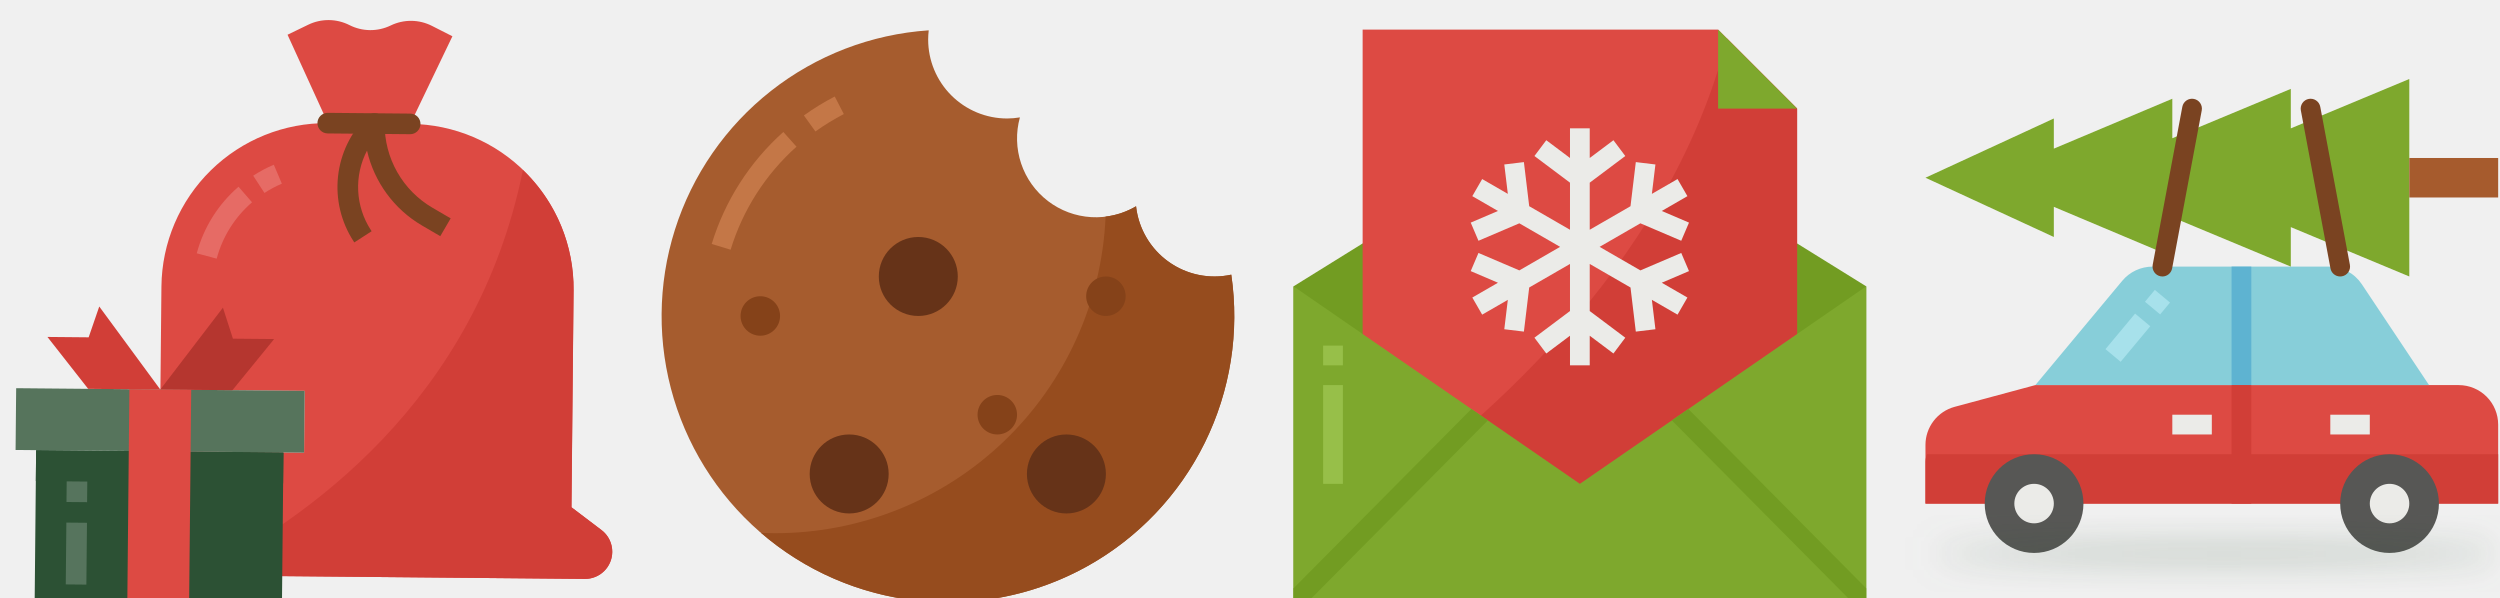
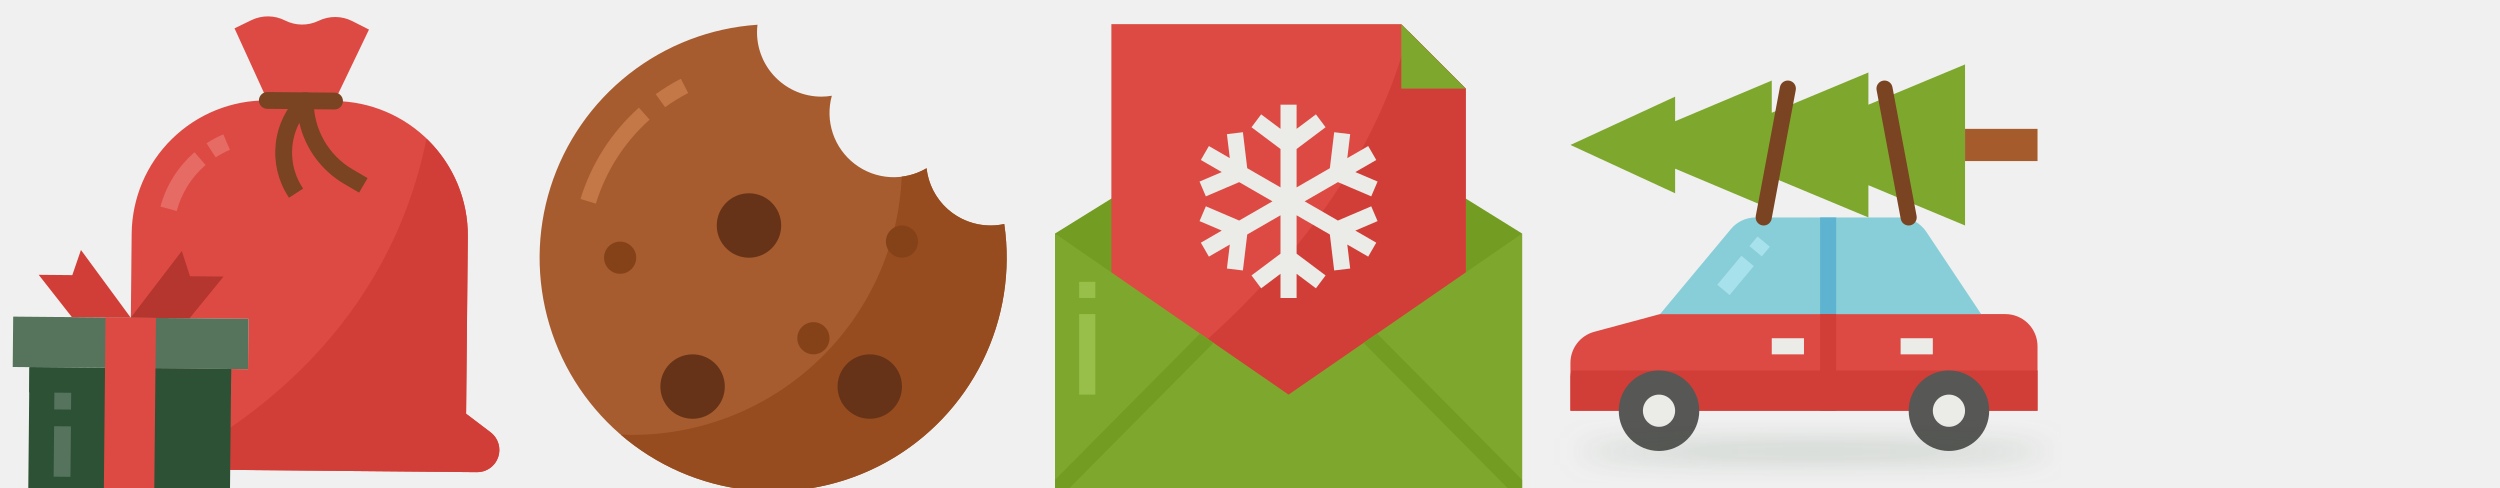
<svg xmlns="http://www.w3.org/2000/svg">
  <view id="presents" viewBox="0 0 74 74" />
  <svg width="74" height="74" viewBox="0 0 74 74" fill="none" x="0">
    <path d="M71.698 64.635C71.703 64.139 71.591 63.648 71.373 63.202C71.154 62.757 70.835 62.368 70.439 62.068L66.922 59.402L67.169 33.991C67.218 28.871 65.232 23.942 61.646 20.288C58.061 16.634 53.17 14.555 48.05 14.507L52.976 4.246L50.575 3.028C49.828 2.649 49.004 2.448 48.167 2.44C47.33 2.433 46.502 2.619 45.748 2.984C44.994 3.349 44.166 3.535 43.329 3.527C42.492 3.519 41.668 3.318 40.921 2.939C40.175 2.56 39.351 2.359 38.514 2.351C37.676 2.343 36.849 2.529 36.095 2.894L33.67 4.068L38.397 14.418C33.276 14.37 28.346 16.359 24.69 19.945C21.034 23.532 18.953 28.424 18.903 33.544L18.657 58.882L15.069 61.55C14.673 61.845 14.351 62.227 14.127 62.667C13.904 63.107 13.785 63.592 13.78 64.085C13.775 64.505 13.854 64.922 14.011 65.311C14.168 65.701 14.4 66.056 14.694 66.355C14.988 66.655 15.338 66.894 15.725 67.058C16.111 67.222 16.526 67.309 16.946 67.312L68.483 67.79C69.327 67.797 70.14 67.469 70.743 66.878C71.346 66.286 71.69 65.48 71.698 64.635Z" fill="#DD4A43" />
    <path d="M70.431 62.069L66.914 59.403L67.16 33.992C67.187 31.365 66.674 28.76 65.655 26.339C64.636 23.918 63.132 21.731 61.234 19.914C55.702 47.133 35.633 60.971 23.022 67.37L68.475 67.791C69.144 67.797 69.799 67.592 70.346 67.206C70.892 66.819 71.303 66.269 71.52 65.636C71.736 65.002 71.748 64.316 71.552 63.676C71.357 63.036 70.965 62.473 70.431 62.069Z" fill="#D13E37" />
    <path d="M48.02 15.715L38.367 15.626C38.047 15.623 37.741 15.493 37.517 15.264C37.293 15.036 37.169 14.728 37.172 14.408C37.175 14.088 37.305 13.782 37.534 13.558C37.762 13.334 38.07 13.21 38.39 13.213L48.043 13.302C48.363 13.305 48.669 13.435 48.893 13.663C49.117 13.892 49.241 14.2 49.238 14.52C49.235 14.84 49.105 15.145 48.876 15.37C48.648 15.594 48.34 15.718 48.02 15.715Z" fill="#7A4321" />
    <path d="M41.488 28.387L41.396 28.245C39.934 25.996 39.294 23.311 39.584 20.645C39.874 17.978 41.075 15.492 42.986 13.608C43.156 13.44 43.373 13.325 43.608 13.28C43.843 13.235 44.087 13.26 44.307 13.354C44.528 13.447 44.716 13.604 44.846 13.805C44.977 14.006 45.046 14.241 45.042 14.48C45.026 16.466 45.533 18.422 46.513 20.149C47.493 21.876 48.912 23.314 50.626 24.317L52.773 25.571L51.556 27.656L49.408 26.402C47.795 25.456 46.393 24.191 45.287 22.683C44.181 21.175 43.395 19.458 42.977 17.635C42.222 19.085 41.865 20.71 41.943 22.343C42.021 23.977 42.532 25.559 43.423 26.93L43.517 27.076L41.488 28.387Z" fill="#7A4321" />
    <path d="M33.19 52.984L33.002 72.289L4.043 72.021L4.23 52.716" fill="#2C5134" />
    <path d="M35.678 45.767L1.893 45.454L1.822 52.694L35.608 53.006L35.678 45.767Z" fill="white" />
    <path d="M35.678 45.767L1.893 45.454L1.822 52.694L35.608 53.006L35.678 45.767Z" fill="#2C5134" fill-opacity="0.8" />
    <path d="M11.623 35.892L18.769 45.611L10.323 45.533L5.555 39.455L10.381 39.5L11.623 35.892Z" fill="#D13E37" />
    <path d="M26.105 36.026L18.772 45.612L27.218 45.69L32.103 39.702L27.276 39.657L26.105 36.026Z" fill="#B5362F" />
    <path d="M33.19 52.984L4.23 52.716L4.195 56.336L33.154 56.604L33.19 52.984Z" fill="#2C5134" />
    <path d="M22.39 45.645L15.15 45.578L14.893 72.122L22.132 72.189L22.39 45.645Z" fill="#DD4A43" />
    <path d="M25.372 30.288L23.039 29.663C23.85 26.632 25.555 23.915 27.931 21.865L29.512 23.69C27.5 25.423 26.057 27.723 25.372 30.288Z" fill="#E66B65" />
    <path d="M30.966 22.594L29.649 20.572C30.414 20.075 31.221 19.645 32.061 19.288L33.005 21.507C32.294 21.809 31.612 22.172 30.966 22.594Z" fill="#E66B65" />
    <path d="M10.185 61.217L7.771 61.195L7.701 68.434L10.114 68.457L10.185 61.217Z" fill="#56745D" />
    <path d="M10.222 56.391L7.809 56.369L7.785 58.782L10.198 58.804L10.222 56.391Z" fill="#56745D" />
  </svg>
  <view id="cookie" viewBox="74 0 74 74" />
  <svg width="74" height="74" viewBox="0 0 74 74" fill="none" x="74">
    <path d="M68.218 32.375C65.943 32.374 63.748 31.535 62.053 30.018C60.358 28.502 59.281 26.413 59.028 24.153C57.444 25.091 55.615 25.535 53.777 25.426C51.939 25.317 50.176 24.661 48.714 23.542C47.252 22.423 46.158 20.893 45.572 19.147C44.987 17.401 44.937 15.521 45.429 13.746C44.936 13.83 44.437 13.873 43.936 13.875C41.483 13.875 39.13 12.9 37.396 11.165C35.661 9.431 34.686 7.078 34.686 4.625C34.688 4.266 34.711 3.908 34.753 3.552C28.026 4.004 21.59 6.475 16.288 10.641C10.986 14.807 7.063 20.474 5.031 26.904C2.999 33.334 2.953 40.227 4.899 46.683C6.845 53.139 10.692 58.859 15.938 63.095C21.184 67.331 27.585 69.888 34.307 70.43C41.028 70.972 47.756 69.476 53.614 66.136C59.472 62.795 64.186 57.767 67.142 51.706C70.098 45.645 71.158 38.834 70.183 32.162C69.537 32.303 68.879 32.374 68.218 32.375Z" fill="#A65C2E" />
    <path d="M70.182 32.162C68.918 32.438 67.609 32.445 66.341 32.183C65.074 31.921 63.876 31.395 62.824 30.64C61.773 29.885 60.892 28.917 60.239 27.799C59.586 26.682 59.175 25.439 59.033 24.153C57.938 24.797 56.723 25.208 55.462 25.361C55.035 35.338 50.771 44.764 43.56 51.672C36.35 58.58 26.75 62.437 16.764 62.437C16.211 62.437 15.663 62.419 15.117 62.396C20.292 66.861 26.708 69.638 33.506 70.354C40.303 71.07 47.157 69.69 53.149 66.401C59.14 63.111 63.983 58.069 67.027 51.949C70.072 45.829 71.173 38.925 70.182 32.162Z" fill="#964C1E" />
    <path d="M33.531 37C36.086 37 38.156 34.929 38.156 32.375C38.156 29.821 36.086 27.75 33.531 27.75C30.977 27.75 28.906 29.821 28.906 32.375C28.906 34.929 30.977 37 33.531 37Z" fill="#663318" />
    <path d="M25.438 60.125C27.992 60.125 30.062 58.054 30.062 55.5C30.062 52.946 27.992 50.875 25.438 50.875C22.883 50.875 20.812 52.946 20.812 55.5C20.812 58.054 22.883 60.125 25.438 60.125Z" fill="#663318" />
    <path d="M50.875 60.125C53.429 60.125 55.5 58.054 55.5 55.5C55.5 52.946 53.429 50.875 50.875 50.875C48.321 50.875 46.25 52.946 46.25 55.5C46.25 58.054 48.321 60.125 50.875 60.125Z" fill="#663318" />
    <path d="M15.031 39.312C16.308 39.312 17.344 38.277 17.344 37C17.344 35.723 16.308 34.688 15.031 34.688C13.754 34.688 12.719 35.723 12.719 37C12.719 38.277 13.754 39.312 15.031 39.312Z" fill="#854219" />
    <path d="M42.781 50.875C44.058 50.875 45.094 49.84 45.094 48.562C45.094 47.285 44.058 46.25 42.781 46.25C41.504 46.25 40.469 47.285 40.469 48.562C40.469 49.84 41.504 50.875 42.781 50.875Z" fill="#854219" />
    <path d="M55.5 37C56.777 37 57.812 35.965 57.812 34.688C57.812 33.41 56.777 32.375 55.5 32.375C54.223 32.375 53.188 33.41 53.188 34.688C53.188 35.965 54.223 37 55.5 37Z" fill="#854219" />
    <path d="M21.485 15.395L20.135 13.519C21.284 12.693 22.491 11.952 23.748 11.302L24.809 13.358C23.653 13.955 22.542 14.636 21.485 15.395Z" fill="#C47747" />
    <path d="M11.553 29.242L9.34 28.569C10.883 23.513 13.784 18.977 17.726 15.454L19.269 17.177C15.642 20.418 12.973 24.591 11.553 29.242Z" fill="#C47747" />
  </svg>
  <view id="note" viewBox="148 0 74 74" />
  <svg width="74" height="74" viewBox="0 0 74 74" fill="none" x="148">
    <path d="M11.562 28.507L3.469 33.531V70.531H70.531V33.531L62.438 28.507" fill="#729C22" />
    <path d="M53.188 3.469H11.562V64.75H62.438V12.719L53.188 3.469Z" fill="#DD4A43" />
    <path d="M54.228 4.509C47.343 31.7 24.064 50.964 11.562 59.616V64.75H62.438V12.719L54.228 4.509Z" fill="#D13E37" />
    <path d="M70.531 70.531H3.469V33.531L37 56.656L70.531 33.531V70.531Z" fill="#7EA82D" />
    <path d="M48.871 29.62L44.087 31.663L39.311 28.906L44.087 26.15L48.871 28.193L49.779 26.067L46.589 24.704L49.593 22.97L48.436 20.967L45.432 22.702L45.848 19.259L43.551 18.982L42.929 24.147L38.155 26.904V21.391L42.318 18.269L40.93 16.419L38.155 18.5V15.031H35.843V18.5L33.068 16.419L31.68 18.269L35.843 21.391V26.904L31.068 24.147L30.446 18.982L28.15 19.259L28.565 22.702L25.561 20.967L24.405 22.97L27.409 24.704L24.219 26.067L25.126 28.193L29.911 26.15L34.686 28.906L29.911 31.663L25.126 29.62L24.219 31.746L27.409 33.108L24.405 34.842L25.561 36.845L28.565 35.111L28.15 38.554L30.446 38.83L31.068 33.665L35.843 30.909V36.422L31.68 39.544L33.068 41.394L35.843 39.312V42.781H38.155V39.312L40.93 41.394L42.318 39.544L38.155 36.422V30.909L42.929 33.665L43.551 38.83L45.848 38.554L45.432 35.111L48.436 36.845L49.593 34.842L46.589 33.108L49.779 31.746L48.871 29.62Z" fill="#EBEBE8" />
    <path d="M53.188 12.719V3.469L62.438 12.719H53.188Z" fill="#7EA82D" />
    <path d="M9.25 40.469H6.938V42.781H9.25V40.469Z" fill="#97BF49" />
    <path d="M9.25 45.094H6.938V56.656H9.25V45.094Z" fill="#97BF49" />
    <path d="M24.295 47.894L3.469 68.889V70.531H5.097L26.228 49.228L24.295 47.894Z" fill="#729C22" />
    <path d="M49.705 47.894L47.772 49.228L68.903 70.531H70.531V68.889L49.705 47.894Z" fill="#729C22" />
  </svg>
  <view id="car" viewBox="222 0 74 74" />
  <svg width="74" height="74" viewBox="0 0 74 74" fill="none" x="222">
    <g clip-path="url(#clip0_2024_24995)">
      <path d="M10.406 58.969H3.469V52.105C3.468 51.088 3.803 50.099 4.422 49.291C5.04 48.483 5.908 47.902 6.89 47.638L16.334 45.094H65.906C67.133 45.094 68.309 45.581 69.177 46.448C70.044 47.316 70.531 48.492 70.531 49.719V58.969H63.594" fill="#DD4A43" />
      <path d="M3.65 53.188C3.535 53.467 3.474 53.765 3.469 54.066V58.969H70.531V53.188H3.65Z" fill="#D13E37" />
      <path d="M62.439 45.094H16.336L26.511 32.883C26.945 32.362 27.488 31.943 28.102 31.655C28.716 31.368 29.386 31.219 30.064 31.219H50.714C51.475 31.219 52.224 31.407 52.896 31.766C53.567 32.125 54.139 32.645 54.562 33.278L62.439 45.094Z" fill="#87CED9" />
      <path d="M41.625 31.219H39.312V45.094H41.625V31.219Z" fill="#5EB3D1" />
      <path d="M16.188 64.75C19.38 64.75 21.969 62.162 21.969 58.969C21.969 55.776 19.38 53.188 16.188 53.188C12.995 53.188 10.406 55.776 10.406 58.969C10.406 62.162 12.995 64.75 16.188 64.75Z" fill="#575755" />
      <path d="M57.812 64.75C61.005 64.75 63.594 62.162 63.594 58.969C63.594 55.776 61.005 53.188 57.812 53.188C54.62 53.188 52.031 55.776 52.031 58.969C52.031 62.162 54.62 64.75 57.812 64.75Z" fill="#575755" />
      <path d="M16.188 61.281C17.465 61.281 18.5 60.246 18.5 58.969C18.5 57.692 17.465 56.656 16.188 56.656C14.91 56.656 13.875 57.692 13.875 58.969C13.875 60.246 14.91 61.281 16.188 61.281Z" fill="#EBEBE8" />
      <path d="M57.812 61.281C59.09 61.281 60.125 60.246 60.125 58.969C60.125 57.692 59.09 56.656 57.812 56.656C56.535 56.656 55.5 57.692 55.5 58.969C55.5 60.246 56.535 61.281 57.812 61.281Z" fill="#EBEBE8" />
      <path d="M60.125 9.25L46.25 15.031V10.406L32.375 16.188V11.562L18.5 17.405V13.875L3.469 20.812L18.5 27.75V24.22L32.375 30.062V25.438L46.25 31.219V26.594L60.125 32.375V9.25Z" fill="#7EA82D" />
      <path d="M70.531 18.5H60.125V23.125H70.531V18.5Z" fill="#A65B2D" />
      <path d="M31.217 32.375C31.145 32.375 31.074 32.369 31.003 32.355C30.854 32.328 30.712 32.271 30.584 32.188C30.457 32.105 30.347 31.998 30.261 31.872C30.175 31.747 30.115 31.606 30.084 31.457C30.052 31.309 30.05 31.155 30.078 31.006L33.547 12.506C33.603 12.205 33.777 11.938 34.03 11.765C34.283 11.591 34.595 11.526 34.896 11.582C35.198 11.639 35.465 11.812 35.638 12.066C35.811 12.319 35.877 12.63 35.82 12.932L32.352 31.432C32.302 31.696 32.161 31.936 31.954 32.108C31.747 32.28 31.487 32.375 31.217 32.375Z" fill="#7A4321" />
      <path d="M52.03 32.375C51.761 32.375 51.5 32.28 51.292 32.108C51.085 31.936 50.944 31.697 50.895 31.432L47.426 12.932C47.37 12.63 47.435 12.319 47.608 12.066C47.782 11.812 48.048 11.639 48.35 11.582C48.651 11.526 48.963 11.591 49.216 11.765C49.469 11.938 49.643 12.205 49.699 12.506L53.168 31.006C53.196 31.155 53.194 31.309 53.163 31.457C53.131 31.606 53.071 31.747 52.985 31.872C52.899 31.998 52.789 32.105 52.662 32.188C52.535 32.271 52.392 32.328 52.243 32.355C52.173 32.369 52.102 32.375 52.03 32.375Z" fill="#7A4321" />
      <path d="M37 48.562H32.375V50.875H37V48.562Z" fill="#EBEBE8" />
      <path d="M55.5 48.562H50.875V50.875H55.5V48.562Z" fill="#EBEBE8" />
      <path d="M30.328 33.948L29.172 35.335L30.948 36.816L32.105 35.428L30.328 33.948Z" fill="#A7E1EB" />
      <path d="M28.016 36.722L24.547 40.884L26.323 42.365L29.792 38.203L28.016 36.722Z" fill="#A7E1EB" />
      <path d="M41.625 45.094H39.312V58.969H41.625V45.094Z" fill="#D13E37" />
      <g opacity="0.6" filter="url(#filter0_f_2024_24995)">
        <ellipse cx="38.432" cy="64.823" rx="34.136" ry="0.477" fill="#2C5134" />
      </g>
    </g>
    <defs>
      <filter id="filter0_f_2024_24995" x="0.297" y="60.346" width="76.272" height="8.955" filterUnits="userSpaceOnUse" color-interpolation-filters="sRGB">
        <feFlood flood-opacity="0" result="BackgroundImageFix" />
        <feBlend mode="normal" in="SourceGraphic" in2="BackgroundImageFix" result="shape" />
        <feGaussianBlur stdDeviation="2" result="effect1_foregroundBlur_2024_24995" />
      </filter>
      <clipPath id="clip0_2024_24995">
        <rect width="74" height="74" fill="white" />
      </clipPath>
    </defs>
  </svg>
+   <view id="delete" viewBox="296 0 74 74" />
+   <svg width="74" height="74" viewBox="0 0 24 24" fill="none" x="296">
+     <path d="M20.25 6H17.25V4.125C17.25 3.298 16.577 2.625 15.75 2.625H8.25C7.423 2.625 6.75 3.298 6.75 4.125V6H3.75C3.335 6 3 6.335 3 6.75V7.5C3 7.603 3.084 7.688 3.188 7.688H4.603L5.182 19.945C5.22 20.744 5.88 21.375 6.68 21.375H17.32C18.122 21.375 18.78 20.747 18.818 19.945L19.397 7.688H20.812C20.916 7.688 21 7.603 21 7.5V6.75C21 6.335 20.665 6 20.25 6ZM15.562 6H8.438V4.312H15.562V6Z" />
+   </svg>
</svg>
